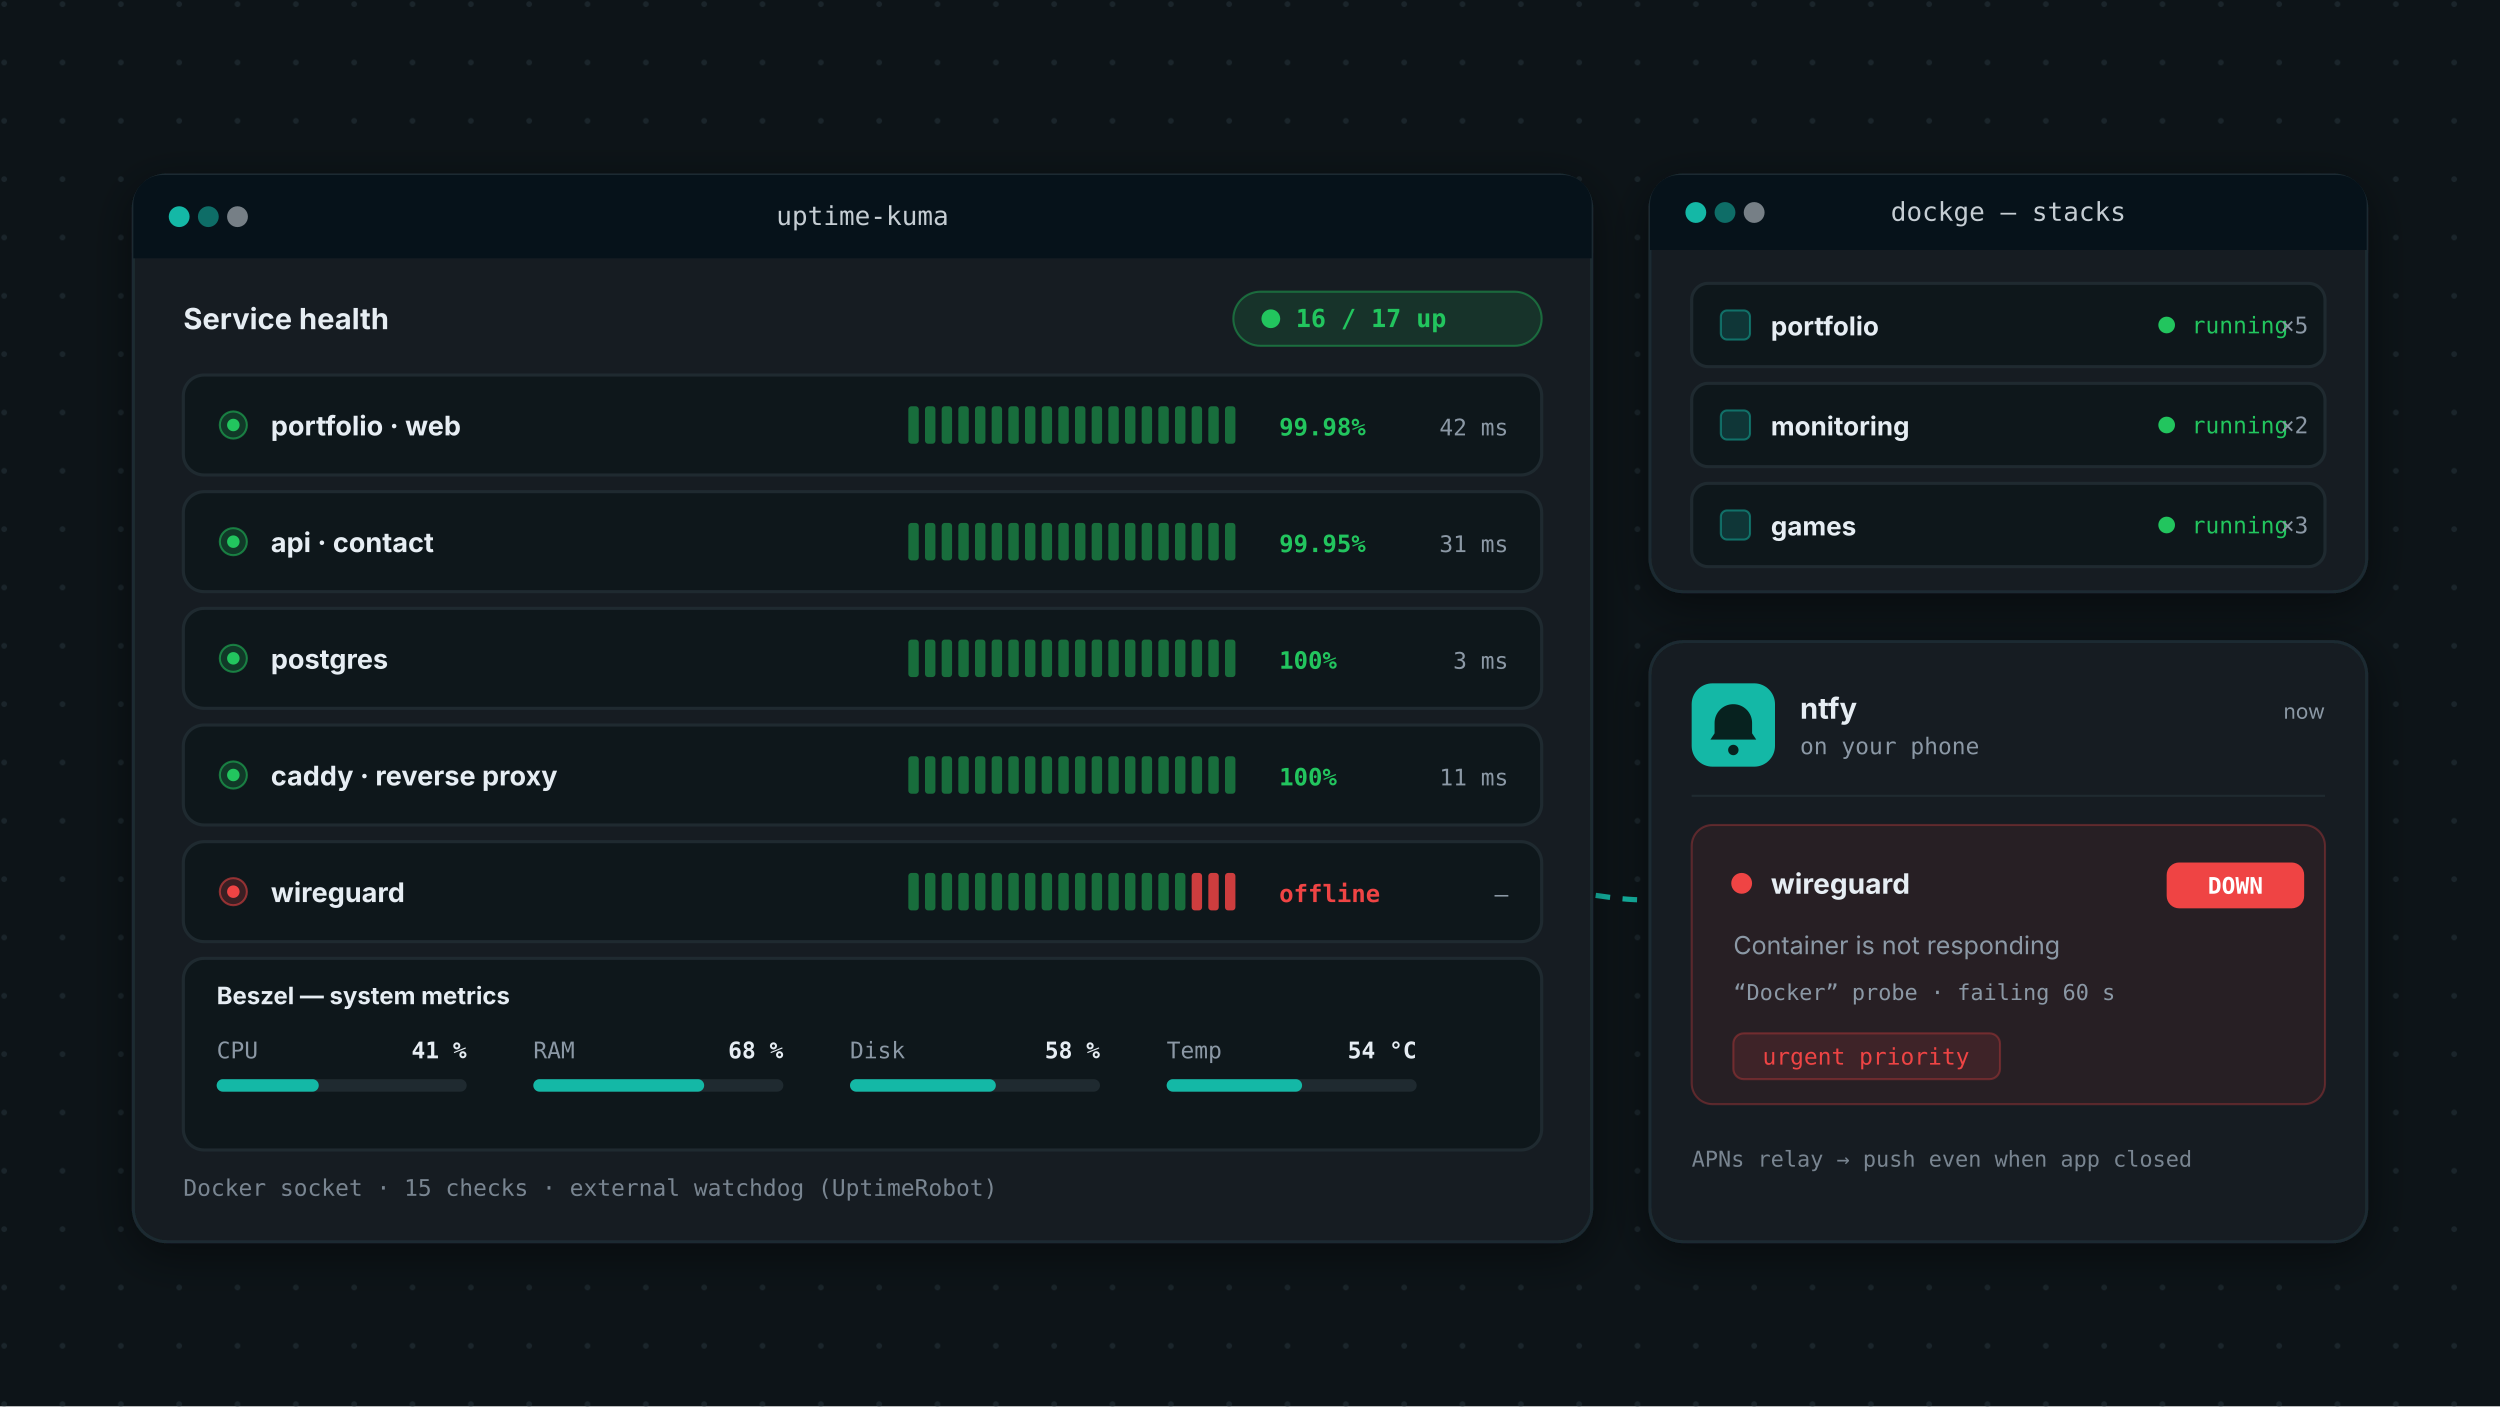
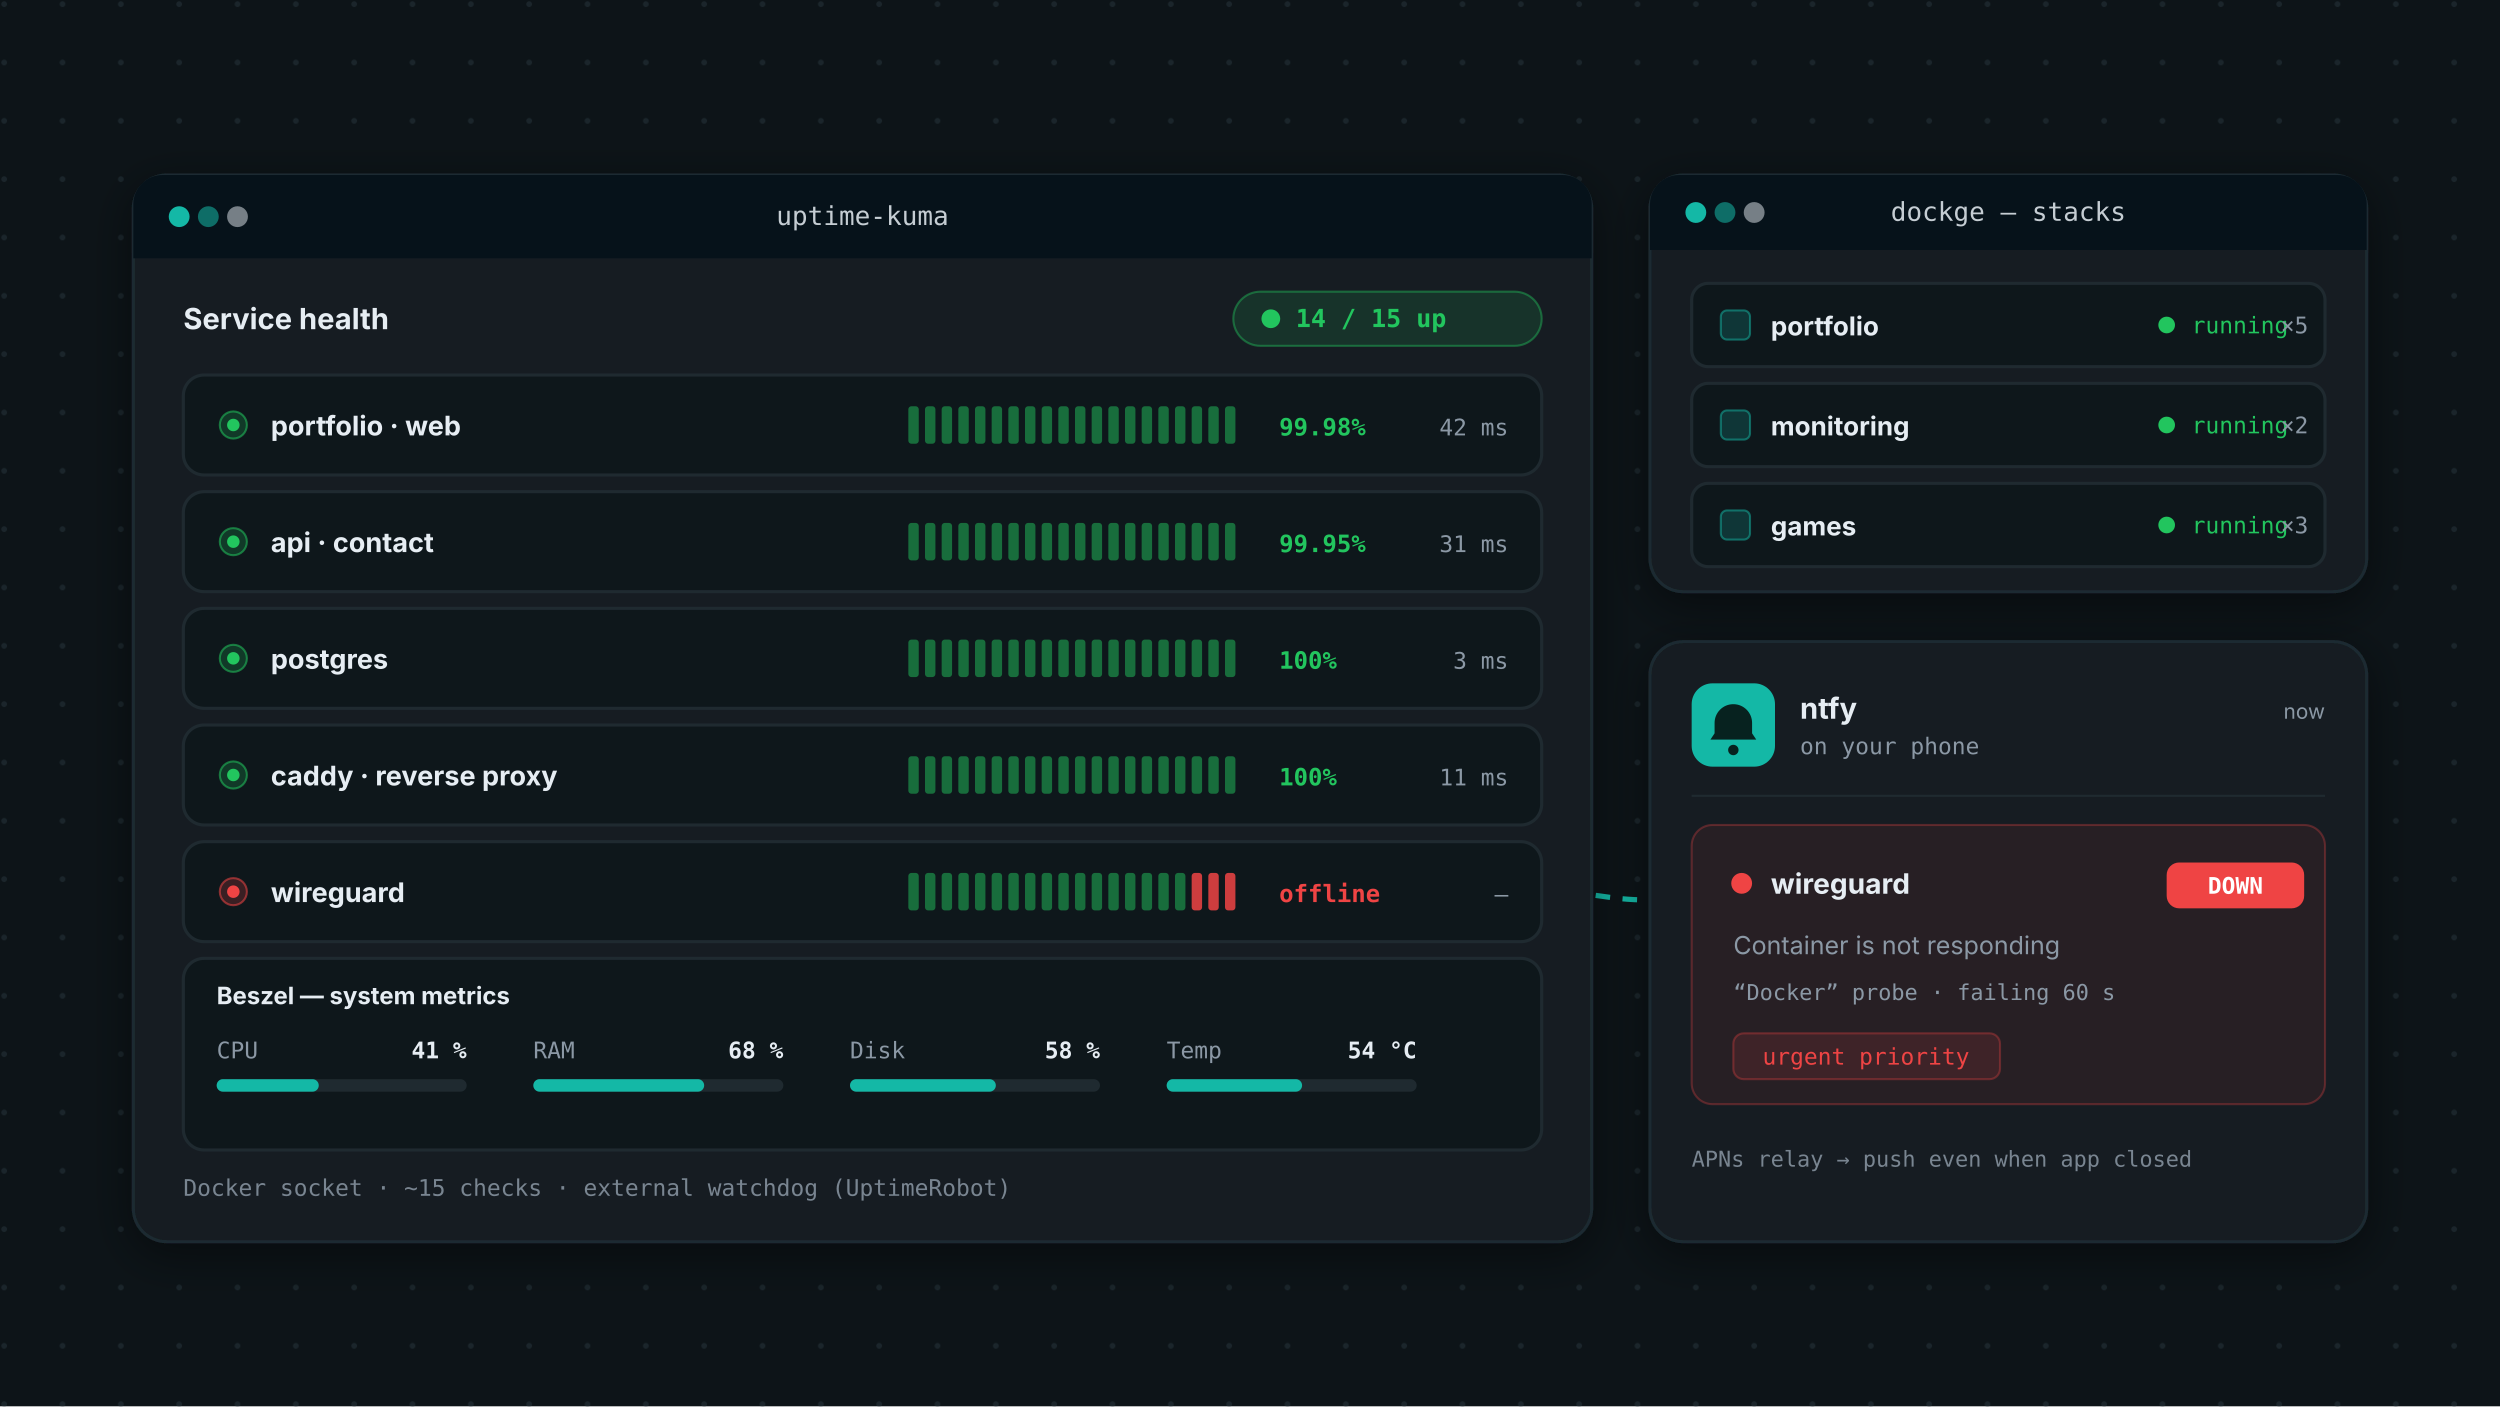
<svg xmlns="http://www.w3.org/2000/svg" width="1200" height="675" viewBox="0 0 1200 675" font-family="'Inter', system-ui, -apple-system, 'Segoe UI', Arial, sans-serif">
  <defs>
    <pattern id="monitoring-dark-en-dots" width="28" height="28" patternUnits="userSpaceOnUse">
      <circle cx="2" cy="2" r="1.4" fill="#1f2a30" fill-opacity="0.8" />
    </pattern>
    <filter id="monitoring-dark-en-sh" x="-20%" y="-20%" width="140%" height="160%">
      <feDropShadow dx="0" dy="6" stdDeviation="11" flood-color="#000000" flood-opacity="0.45" />
    </filter>
  </defs>
  <rect width="1200" height="675" fill="#0d1418" />
  <rect width="1200" height="675" fill="url(#monitoring-dark-en-dots)" />
  <path d="M740 428 C 766 428, 770 432, 792 432" stroke="#14b8a6" stroke-width="2.5" stroke-dasharray="7 6" fill="none" />
  <g filter="url(#monitoring-dark-en-sh)">
    <rect x="64" y="84" width="700" height="512" rx="16" fill="#121c20" stroke="#1f2a30" stroke-width="1.5" />
  </g>
  <path d="M64 98 a14 14 0 0 1 14 -14 h672 a14 14 0 0 1 14 14 v26 h-700 z" fill="#06121a" />
  <circle cx="86" cy="104" r="5" fill="#14b8a6" />
  <circle cx="100" cy="104" r="5" fill="#14b8a6" fill-opacity="0.55" />
  <circle cx="114" cy="104" r="5" fill="#e6edf3" fill-opacity="0.5" />
  <text x="414" y="108" font-size="12.5" fill="#e6edf3" fill-opacity="0.85" font-weight="normal" font-family="'JetBrains Mono', ui-monospace, SFMono-Regular, Menlo, Consolas, monospace" text-anchor="middle">uptime-kuma</text>
  <text x="88" y="158" font-size="14" fill="#e6edf3" font-weight="bold" font-family="'Inter', system-ui, -apple-system, 'Segoe UI', Arial, sans-serif">Service health</text>
  <rect x="592" y="140" width="148" height="26" rx="13" fill="#22c55e" fill-opacity="0.14" stroke="#22c55e" stroke-opacity="0.42" />
  <circle cx="610" cy="153" r="4.5" fill="#22c55e" />
-   <text x="622" y="157" font-size="12" fill="#22c55e" font-weight="bold" font-family="'JetBrains Mono', ui-monospace, SFMono-Regular, Menlo, Consolas, monospace">16 / 17 up</text>
+   <text x="622" y="157" font-size="12" fill="#22c55e" font-weight="bold" font-family="'JetBrains Mono', ui-monospace, SFMono-Regular, Menlo, Consolas, monospace">14 / 15 up</text>
  <g>
    <rect x="88" y="180" width="652" height="48" rx="10" fill="#0e171b" stroke="#1f2a30" stroke-width="1.5" />
  </g>
  <circle cx="112" cy="204" r="6.5" fill="#22c55e" fill-opacity="0.2" stroke="#22c55e" stroke-opacity="0.55" />
  <circle cx="112" cy="204" r="3" fill="#22c55e" />
  <text x="130" y="209" font-size="13" fill="#e6edf3" font-weight="bold" font-family="'Inter', system-ui, -apple-system, 'Segoe UI', Arial, sans-serif">portfolio · web</text>
  <rect x="436" y="195" width="5" height="18" rx="1.5" fill="#22c55e" fill-opacity="0.5" />
  <rect x="444" y="195" width="5" height="18" rx="1.5" fill="#22c55e" fill-opacity="0.5" />
  <rect x="452" y="195" width="5" height="18" rx="1.5" fill="#22c55e" fill-opacity="0.5" />
  <rect x="460" y="195" width="5" height="18" rx="1.5" fill="#22c55e" fill-opacity="0.5" />
  <rect x="468" y="195" width="5" height="18" rx="1.5" fill="#22c55e" fill-opacity="0.5" />
  <rect x="476" y="195" width="5" height="18" rx="1.5" fill="#22c55e" fill-opacity="0.5" />
  <rect x="484" y="195" width="5" height="18" rx="1.5" fill="#22c55e" fill-opacity="0.5" />
  <rect x="492" y="195" width="5" height="18" rx="1.5" fill="#22c55e" fill-opacity="0.5" />
  <rect x="500" y="195" width="5" height="18" rx="1.5" fill="#22c55e" fill-opacity="0.5" />
  <rect x="508" y="195" width="5" height="18" rx="1.5" fill="#22c55e" fill-opacity="0.5" />
  <rect x="516" y="195" width="5" height="18" rx="1.5" fill="#22c55e" fill-opacity="0.5" />
  <rect x="524" y="195" width="5" height="18" rx="1.5" fill="#22c55e" fill-opacity="0.5" />
  <rect x="532" y="195" width="5" height="18" rx="1.5" fill="#22c55e" fill-opacity="0.5" />
  <rect x="540" y="195" width="5" height="18" rx="1.5" fill="#22c55e" fill-opacity="0.5" />
  <rect x="548" y="195" width="5" height="18" rx="1.5" fill="#22c55e" fill-opacity="0.5" />
  <rect x="556" y="195" width="5" height="18" rx="1.5" fill="#22c55e" fill-opacity="0.5" />
  <rect x="564" y="195" width="5" height="18" rx="1.5" fill="#22c55e" fill-opacity="0.5" />
  <rect x="572" y="195" width="5" height="18" rx="1.5" fill="#22c55e" fill-opacity="0.5" />
  <rect x="580" y="195" width="5" height="18" rx="1.5" fill="#22c55e" fill-opacity="0.5" />
  <rect x="588" y="195" width="5" height="18" rx="1.5" fill="#22c55e" fill-opacity="0.5" />
  <text x="614" y="209" font-size="11.5" fill="#22c55e" font-weight="bold" font-family="'JetBrains Mono', ui-monospace, SFMono-Regular, Menlo, Consolas, monospace">99.98%</text>
  <text x="724" y="209" font-size="11" fill="#8b98a5" font-weight="normal" font-family="'JetBrains Mono', ui-monospace, SFMono-Regular, Menlo, Consolas, monospace" text-anchor="end">42 ms</text>
  <g>
    <rect x="88" y="236" width="652" height="48" rx="10" fill="#0e171b" stroke="#1f2a30" stroke-width="1.5" />
  </g>
  <circle cx="112" cy="260" r="6.5" fill="#22c55e" fill-opacity="0.2" stroke="#22c55e" stroke-opacity="0.55" />
  <circle cx="112" cy="260" r="3" fill="#22c55e" />
  <text x="130" y="265" font-size="13" fill="#e6edf3" font-weight="bold" font-family="'Inter', system-ui, -apple-system, 'Segoe UI', Arial, sans-serif">api · contact</text>
  <rect x="436" y="251" width="5" height="18" rx="1.5" fill="#22c55e" fill-opacity="0.5" />
  <rect x="444" y="251" width="5" height="18" rx="1.5" fill="#22c55e" fill-opacity="0.5" />
  <rect x="452" y="251" width="5" height="18" rx="1.5" fill="#22c55e" fill-opacity="0.5" />
  <rect x="460" y="251" width="5" height="18" rx="1.5" fill="#22c55e" fill-opacity="0.5" />
  <rect x="468" y="251" width="5" height="18" rx="1.5" fill="#22c55e" fill-opacity="0.5" />
  <rect x="476" y="251" width="5" height="18" rx="1.5" fill="#22c55e" fill-opacity="0.5" />
  <rect x="484" y="251" width="5" height="18" rx="1.5" fill="#22c55e" fill-opacity="0.5" />
  <rect x="492" y="251" width="5" height="18" rx="1.5" fill="#22c55e" fill-opacity="0.5" />
  <rect x="500" y="251" width="5" height="18" rx="1.5" fill="#22c55e" fill-opacity="0.5" />
  <rect x="508" y="251" width="5" height="18" rx="1.5" fill="#22c55e" fill-opacity="0.5" />
  <rect x="516" y="251" width="5" height="18" rx="1.5" fill="#22c55e" fill-opacity="0.5" />
  <rect x="524" y="251" width="5" height="18" rx="1.5" fill="#22c55e" fill-opacity="0.5" />
  <rect x="532" y="251" width="5" height="18" rx="1.5" fill="#22c55e" fill-opacity="0.5" />
  <rect x="540" y="251" width="5" height="18" rx="1.5" fill="#22c55e" fill-opacity="0.5" />
  <rect x="548" y="251" width="5" height="18" rx="1.5" fill="#22c55e" fill-opacity="0.5" />
  <rect x="556" y="251" width="5" height="18" rx="1.5" fill="#22c55e" fill-opacity="0.5" />
  <rect x="564" y="251" width="5" height="18" rx="1.5" fill="#22c55e" fill-opacity="0.5" />
  <rect x="572" y="251" width="5" height="18" rx="1.5" fill="#22c55e" fill-opacity="0.5" />
  <rect x="580" y="251" width="5" height="18" rx="1.5" fill="#22c55e" fill-opacity="0.5" />
  <rect x="588" y="251" width="5" height="18" rx="1.5" fill="#22c55e" fill-opacity="0.5" />
  <text x="614" y="265" font-size="11.5" fill="#22c55e" font-weight="bold" font-family="'JetBrains Mono', ui-monospace, SFMono-Regular, Menlo, Consolas, monospace">99.95%</text>
  <text x="724" y="265" font-size="11" fill="#8b98a5" font-weight="normal" font-family="'JetBrains Mono', ui-monospace, SFMono-Regular, Menlo, Consolas, monospace" text-anchor="end">31 ms</text>
  <g>
    <rect x="88" y="292" width="652" height="48" rx="10" fill="#0e171b" stroke="#1f2a30" stroke-width="1.5" />
  </g>
  <circle cx="112" cy="316" r="6.5" fill="#22c55e" fill-opacity="0.2" stroke="#22c55e" stroke-opacity="0.55" />
  <circle cx="112" cy="316" r="3" fill="#22c55e" />
  <text x="130" y="321" font-size="13" fill="#e6edf3" font-weight="bold" font-family="'Inter', system-ui, -apple-system, 'Segoe UI', Arial, sans-serif">postgres</text>
  <rect x="436" y="307" width="5" height="18" rx="1.5" fill="#22c55e" fill-opacity="0.5" />
  <rect x="444" y="307" width="5" height="18" rx="1.5" fill="#22c55e" fill-opacity="0.5" />
  <rect x="452" y="307" width="5" height="18" rx="1.5" fill="#22c55e" fill-opacity="0.5" />
  <rect x="460" y="307" width="5" height="18" rx="1.5" fill="#22c55e" fill-opacity="0.5" />
  <rect x="468" y="307" width="5" height="18" rx="1.5" fill="#22c55e" fill-opacity="0.5" />
  <rect x="476" y="307" width="5" height="18" rx="1.5" fill="#22c55e" fill-opacity="0.5" />
  <rect x="484" y="307" width="5" height="18" rx="1.5" fill="#22c55e" fill-opacity="0.5" />
  <rect x="492" y="307" width="5" height="18" rx="1.5" fill="#22c55e" fill-opacity="0.5" />
  <rect x="500" y="307" width="5" height="18" rx="1.5" fill="#22c55e" fill-opacity="0.5" />
  <rect x="508" y="307" width="5" height="18" rx="1.5" fill="#22c55e" fill-opacity="0.5" />
  <rect x="516" y="307" width="5" height="18" rx="1.5" fill="#22c55e" fill-opacity="0.5" />
  <rect x="524" y="307" width="5" height="18" rx="1.5" fill="#22c55e" fill-opacity="0.5" />
  <rect x="532" y="307" width="5" height="18" rx="1.5" fill="#22c55e" fill-opacity="0.5" />
  <rect x="540" y="307" width="5" height="18" rx="1.5" fill="#22c55e" fill-opacity="0.5" />
  <rect x="548" y="307" width="5" height="18" rx="1.5" fill="#22c55e" fill-opacity="0.5" />
  <rect x="556" y="307" width="5" height="18" rx="1.5" fill="#22c55e" fill-opacity="0.5" />
  <rect x="564" y="307" width="5" height="18" rx="1.5" fill="#22c55e" fill-opacity="0.5" />
  <rect x="572" y="307" width="5" height="18" rx="1.5" fill="#22c55e" fill-opacity="0.5" />
  <rect x="580" y="307" width="5" height="18" rx="1.5" fill="#22c55e" fill-opacity="0.5" />
  <rect x="588" y="307" width="5" height="18" rx="1.5" fill="#22c55e" fill-opacity="0.5" />
  <text x="614" y="321" font-size="11.5" fill="#22c55e" font-weight="bold" font-family="'JetBrains Mono', ui-monospace, SFMono-Regular, Menlo, Consolas, monospace">100%</text>
  <text x="724" y="321" font-size="11" fill="#8b98a5" font-weight="normal" font-family="'JetBrains Mono', ui-monospace, SFMono-Regular, Menlo, Consolas, monospace" text-anchor="end">3 ms</text>
  <g>
    <rect x="88" y="348" width="652" height="48" rx="10" fill="#0e171b" stroke="#1f2a30" stroke-width="1.5" />
  </g>
  <circle cx="112" cy="372" r="6.5" fill="#22c55e" fill-opacity="0.2" stroke="#22c55e" stroke-opacity="0.55" />
  <circle cx="112" cy="372" r="3" fill="#22c55e" />
  <text x="130" y="377" font-size="13" fill="#e6edf3" font-weight="bold" font-family="'Inter', system-ui, -apple-system, 'Segoe UI', Arial, sans-serif">caddy · reverse proxy</text>
  <rect x="436" y="363" width="5" height="18" rx="1.5" fill="#22c55e" fill-opacity="0.5" />
  <rect x="444" y="363" width="5" height="18" rx="1.5" fill="#22c55e" fill-opacity="0.5" />
  <rect x="452" y="363" width="5" height="18" rx="1.5" fill="#22c55e" fill-opacity="0.5" />
  <rect x="460" y="363" width="5" height="18" rx="1.5" fill="#22c55e" fill-opacity="0.5" />
  <rect x="468" y="363" width="5" height="18" rx="1.5" fill="#22c55e" fill-opacity="0.5" />
  <rect x="476" y="363" width="5" height="18" rx="1.5" fill="#22c55e" fill-opacity="0.5" />
  <rect x="484" y="363" width="5" height="18" rx="1.5" fill="#22c55e" fill-opacity="0.5" />
  <rect x="492" y="363" width="5" height="18" rx="1.5" fill="#22c55e" fill-opacity="0.5" />
  <rect x="500" y="363" width="5" height="18" rx="1.5" fill="#22c55e" fill-opacity="0.5" />
  <rect x="508" y="363" width="5" height="18" rx="1.5" fill="#22c55e" fill-opacity="0.5" />
  <rect x="516" y="363" width="5" height="18" rx="1.5" fill="#22c55e" fill-opacity="0.5" />
  <rect x="524" y="363" width="5" height="18" rx="1.5" fill="#22c55e" fill-opacity="0.5" />
  <rect x="532" y="363" width="5" height="18" rx="1.5" fill="#22c55e" fill-opacity="0.5" />
  <rect x="540" y="363" width="5" height="18" rx="1.5" fill="#22c55e" fill-opacity="0.5" />
  <rect x="548" y="363" width="5" height="18" rx="1.5" fill="#22c55e" fill-opacity="0.5" />
  <rect x="556" y="363" width="5" height="18" rx="1.5" fill="#22c55e" fill-opacity="0.5" />
  <rect x="564" y="363" width="5" height="18" rx="1.5" fill="#22c55e" fill-opacity="0.5" />
  <rect x="572" y="363" width="5" height="18" rx="1.5" fill="#22c55e" fill-opacity="0.5" />
  <rect x="580" y="363" width="5" height="18" rx="1.5" fill="#22c55e" fill-opacity="0.5" />
  <rect x="588" y="363" width="5" height="18" rx="1.5" fill="#22c55e" fill-opacity="0.5" />
  <text x="614" y="377" font-size="11.5" fill="#22c55e" font-weight="bold" font-family="'JetBrains Mono', ui-monospace, SFMono-Regular, Menlo, Consolas, monospace">100%</text>
  <text x="724" y="377" font-size="11" fill="#8b98a5" font-weight="normal" font-family="'JetBrains Mono', ui-monospace, SFMono-Regular, Menlo, Consolas, monospace" text-anchor="end">11 ms</text>
  <g>
    <rect x="88" y="404" width="652" height="48" rx="10" fill="#0e171b" stroke="#1f2a30" stroke-width="1.5" />
  </g>
  <circle cx="112" cy="428" r="6.5" fill="#ef4444" fill-opacity="0.2" stroke="#ef4444" stroke-opacity="0.55" />
  <circle cx="112" cy="428" r="3" fill="#ef4444" />
  <text x="130" y="433" font-size="13" fill="#e6edf3" font-weight="bold" font-family="'Inter', system-ui, -apple-system, 'Segoe UI', Arial, sans-serif">wireguard</text>
  <rect x="436" y="419" width="5" height="18" rx="1.5" fill="#22c55e" fill-opacity="0.5" />
  <rect x="444" y="419" width="5" height="18" rx="1.5" fill="#22c55e" fill-opacity="0.5" />
  <rect x="452" y="419" width="5" height="18" rx="1.5" fill="#22c55e" fill-opacity="0.5" />
  <rect x="460" y="419" width="5" height="18" rx="1.5" fill="#22c55e" fill-opacity="0.5" />
  <rect x="468" y="419" width="5" height="18" rx="1.5" fill="#22c55e" fill-opacity="0.5" />
  <rect x="476" y="419" width="5" height="18" rx="1.5" fill="#22c55e" fill-opacity="0.5" />
  <rect x="484" y="419" width="5" height="18" rx="1.5" fill="#22c55e" fill-opacity="0.5" />
  <rect x="492" y="419" width="5" height="18" rx="1.5" fill="#22c55e" fill-opacity="0.5" />
  <rect x="500" y="419" width="5" height="18" rx="1.5" fill="#22c55e" fill-opacity="0.5" />
  <rect x="508" y="419" width="5" height="18" rx="1.5" fill="#22c55e" fill-opacity="0.5" />
  <rect x="516" y="419" width="5" height="18" rx="1.5" fill="#22c55e" fill-opacity="0.5" />
  <rect x="524" y="419" width="5" height="18" rx="1.5" fill="#22c55e" fill-opacity="0.5" />
  <rect x="532" y="419" width="5" height="18" rx="1.5" fill="#22c55e" fill-opacity="0.5" />
  <rect x="540" y="419" width="5" height="18" rx="1.5" fill="#22c55e" fill-opacity="0.5" />
  <rect x="548" y="419" width="5" height="18" rx="1.5" fill="#22c55e" fill-opacity="0.5" />
  <rect x="556" y="419" width="5" height="18" rx="1.5" fill="#22c55e" fill-opacity="0.5" />
  <rect x="564" y="419" width="5" height="18" rx="1.5" fill="#22c55e" fill-opacity="0.5" />
  <rect x="572" y="419" width="5" height="18" rx="1.5" fill="#ef4444" fill-opacity="0.85" />
  <rect x="580" y="419" width="5" height="18" rx="1.5" fill="#ef4444" fill-opacity="0.85" />
  <rect x="588" y="419" width="5" height="18" rx="1.5" fill="#ef4444" fill-opacity="0.85" />
  <text x="614" y="433" font-size="11.5" fill="#ef4444" font-weight="bold" font-family="'JetBrains Mono', ui-monospace, SFMono-Regular, Menlo, Consolas, monospace">offline</text>
  <text x="724" y="433" font-size="11" fill="#8b98a5" font-weight="normal" font-family="'JetBrains Mono', ui-monospace, SFMono-Regular, Menlo, Consolas, monospace" text-anchor="end">—</text>
  <g>
    <rect x="88" y="460" width="652" height="92" rx="10" fill="#0e171b" stroke="#1f2a30" stroke-width="1.5" />
  </g>
  <text x="104" y="482" font-size="11.5" fill="#e6edf3" font-weight="bold" font-family="'Inter', system-ui, -apple-system, 'Segoe UI', Arial, sans-serif">Beszel — system metrics</text>
  <text x="104" y="508" font-size="11" fill="#8b98a5" font-weight="normal" font-family="'JetBrains Mono', ui-monospace, SFMono-Regular, Menlo, Consolas, monospace">CPU</text>
  <text x="224" y="508" font-size="11" fill="#e6edf3" font-weight="bold" font-family="'JetBrains Mono', ui-monospace, SFMono-Regular, Menlo, Consolas, monospace" text-anchor="end">41 %</text>
  <rect x="104" y="518" width="120" height="6" rx="3" fill="#1f2a30" />
  <rect x="104" y="518" width="49" height="6" rx="3" fill="#14b8a6" />
  <text x="256" y="508" font-size="11" fill="#8b98a5" font-weight="normal" font-family="'JetBrains Mono', ui-monospace, SFMono-Regular, Menlo, Consolas, monospace">RAM</text>
  <text x="376" y="508" font-size="11" fill="#e6edf3" font-weight="bold" font-family="'JetBrains Mono', ui-monospace, SFMono-Regular, Menlo, Consolas, monospace" text-anchor="end">68 %</text>
  <rect x="256" y="518" width="120" height="6" rx="3" fill="#1f2a30" />
  <rect x="256" y="518" width="82" height="6" rx="3" fill="#14b8a6" />
  <text x="408" y="508" font-size="11" fill="#8b98a5" font-weight="normal" font-family="'JetBrains Mono', ui-monospace, SFMono-Regular, Menlo, Consolas, monospace">Disk</text>
  <text x="528" y="508" font-size="11" fill="#e6edf3" font-weight="bold" font-family="'JetBrains Mono', ui-monospace, SFMono-Regular, Menlo, Consolas, monospace" text-anchor="end">58 %</text>
  <rect x="408" y="518" width="120" height="6" rx="3" fill="#1f2a30" />
  <rect x="408" y="518" width="70" height="6" rx="3" fill="#14b8a6" />
  <text x="560" y="508" font-size="11" fill="#8b98a5" font-weight="normal" font-family="'JetBrains Mono', ui-monospace, SFMono-Regular, Menlo, Consolas, monospace">Temp</text>
  <text x="680" y="508" font-size="11" fill="#e6edf3" font-weight="bold" font-family="'JetBrains Mono', ui-monospace, SFMono-Regular, Menlo, Consolas, monospace" text-anchor="end">54 °C</text>
  <rect x="560" y="518" width="120" height="6" rx="3" fill="#1f2a30" />
  <rect x="560" y="518" width="65" height="6" rx="3" fill="#14b8a6" />
-   <text x="88" y="574" font-size="11" fill="#8b98a5" fill-opacity="0.85" font-weight="normal" font-family="'JetBrains Mono', ui-monospace, SFMono-Regular, Menlo, Consolas, monospace">Docker socket · 15 checks · external watchdog (UptimeRobot)</text>
+   <text x="88" y="574" font-size="11" fill="#8b98a5" fill-opacity="0.85" font-weight="normal" font-family="'JetBrains Mono', ui-monospace, SFMono-Regular, Menlo, Consolas, monospace">Docker socket · ~15 checks · external watchdog (UptimeRobot)</text>
  <g filter="url(#monitoring-dark-en-sh)">
    <rect x="792" y="84" width="344" height="200" rx="16" fill="#121c20" stroke="#1f2a30" stroke-width="1.5" />
  </g>
  <path d="M792 98 a14 14 0 0 1 14 -14 h316 a14 14 0 0 1 14 14 v22 h-344 z" fill="#06121a" />
  <circle cx="814" cy="102" r="5" fill="#14b8a6" />
  <circle cx="828" cy="102" r="5" fill="#14b8a6" fill-opacity="0.55" />
  <circle cx="842" cy="102" r="5" fill="#e6edf3" fill-opacity="0.5" />
  <text x="964" y="106" font-size="12.5" fill="#e6edf3" fill-opacity="0.85" font-weight="normal" font-family="'JetBrains Mono', ui-monospace, SFMono-Regular, Menlo, Consolas, monospace" text-anchor="middle">dockge — stacks</text>
  <g>
    <rect x="812" y="136" width="304" height="40" rx="8" fill="#0e171b" stroke="#1f2a30" stroke-width="1.5" />
  </g>
  <rect x="826" y="149" width="14" height="14" rx="3" fill="#14b8a6" fill-opacity="0.2" stroke="#14b8a6" stroke-opacity="0.5" />
  <text x="850" y="161" font-size="12.5" fill="#e6edf3" font-weight="bold" font-family="'Inter', system-ui, -apple-system, 'Segoe UI', Arial, sans-serif">portfolio</text>
  <circle cx="1040" cy="156" r="4" fill="#22c55e" />
  <text x="1052" y="160" font-size="11" fill="#22c55e" font-weight="normal" font-family="'JetBrains Mono', ui-monospace, SFMono-Regular, Menlo, Consolas, monospace">running</text>
  <text x="1108" y="160" font-size="11" fill="#8b98a5" font-weight="normal" font-family="'JetBrains Mono', ui-monospace, SFMono-Regular, Menlo, Consolas, monospace" text-anchor="end">×5</text>
  <g>
    <rect x="812" y="184" width="304" height="40" rx="8" fill="#0e171b" stroke="#1f2a30" stroke-width="1.5" />
  </g>
  <rect x="826" y="197" width="14" height="14" rx="3" fill="#14b8a6" fill-opacity="0.2" stroke="#14b8a6" stroke-opacity="0.5" />
  <text x="850" y="209" font-size="12.5" fill="#e6edf3" font-weight="bold" font-family="'Inter', system-ui, -apple-system, 'Segoe UI', Arial, sans-serif">monitoring</text>
  <circle cx="1040" cy="204" r="4" fill="#22c55e" />
  <text x="1052" y="208" font-size="11" fill="#22c55e" font-weight="normal" font-family="'JetBrains Mono', ui-monospace, SFMono-Regular, Menlo, Consolas, monospace">running</text>
  <text x="1108" y="208" font-size="11" fill="#8b98a5" font-weight="normal" font-family="'JetBrains Mono', ui-monospace, SFMono-Regular, Menlo, Consolas, monospace" text-anchor="end">×2</text>
  <g>
    <rect x="812" y="232" width="304" height="40" rx="8" fill="#0e171b" stroke="#1f2a30" stroke-width="1.5" />
  </g>
  <rect x="826" y="245" width="14" height="14" rx="3" fill="#14b8a6" fill-opacity="0.2" stroke="#14b8a6" stroke-opacity="0.5" />
  <text x="850" y="257" font-size="12.5" fill="#e6edf3" font-weight="bold" font-family="'Inter', system-ui, -apple-system, 'Segoe UI', Arial, sans-serif">games</text>
  <circle cx="1040" cy="252" r="4" fill="#22c55e" />
  <text x="1052" y="256" font-size="11" fill="#22c55e" font-weight="normal" font-family="'JetBrains Mono', ui-monospace, SFMono-Regular, Menlo, Consolas, monospace">running</text>
  <text x="1108" y="256" font-size="11" fill="#8b98a5" font-weight="normal" font-family="'JetBrains Mono', ui-monospace, SFMono-Regular, Menlo, Consolas, monospace" text-anchor="end">×3</text>
  <g filter="url(#monitoring-dark-en-sh)">
    <rect x="792" y="308" width="344" height="288" rx="16" fill="#121c20" stroke="#1f2a30" stroke-width="1.5" />
  </g>
  <rect x="812" y="328" width="40" height="40" rx="10" fill="#14b8a6" />
  <path d="M832 338 a9 9 0 0 1 9 9 v5 l2 3 h-22 l2 -3 v-5 a9 9 0 0 1 9 -9 z" fill="#07221f" />
  <circle cx="832" cy="360" r="2.5" fill="#07221f" />
  <text x="864" y="345" font-size="14" fill="#e6edf3" font-weight="bold" font-family="'Inter', system-ui, -apple-system, 'Segoe UI', Arial, sans-serif">ntfy</text>
  <text x="864" y="362" font-size="11" fill="#8b98a5" font-weight="normal" font-family="'JetBrains Mono', ui-monospace, SFMono-Regular, Menlo, Consolas, monospace">on your phone</text>
  <text x="1116" y="345" font-size="10" fill="#8b98a5" font-weight="normal" font-family="'Inter', system-ui, -apple-system, 'Segoe UI', Arial, sans-serif" text-anchor="end">now</text>
  <line x1="812" y1="382" x2="1116" y2="382" stroke="#1f2a30" />
  <rect x="812" y="396" width="304" height="134" rx="10" fill="#ef4444" fill-opacity="0.08" stroke="#ef4444" stroke-opacity="0.3" />
  <circle cx="836" cy="424" r="5" fill="#ef4444" />
  <text x="850" y="429" font-size="13.5" fill="#e6edf3" font-weight="bold" font-family="'Inter', system-ui, -apple-system, 'Segoe UI', Arial, sans-serif">wireguard</text>
  <rect x="1040" y="414" width="66" height="22" rx="6" fill="#ef4444" />
  <text x="1073" y="429" font-size="11" fill="#ffffff" font-weight="bold" font-family="'JetBrains Mono', ui-monospace, SFMono-Regular, Menlo, Consolas, monospace" text-anchor="middle">DOWN</text>
  <text x="832" y="458" font-size="12" fill="#8b98a5" font-weight="normal" font-family="'Inter', system-ui, -apple-system, 'Segoe UI', Arial, sans-serif">Container is not responding</text>
  <text x="832" y="480" font-size="10.5" fill="#8b98a5" font-weight="normal" font-family="'JetBrains Mono', ui-monospace, SFMono-Regular, Menlo, Consolas, monospace">“Docker” probe · failing 60 s</text>
  <rect x="832" y="496" width="128" height="22" rx="5" fill="#ef4444" fill-opacity="0.12" stroke="#ef4444" stroke-opacity="0.32" />
  <text x="846" y="511" font-size="11" fill="#ef4444" font-weight="normal" font-family="'JetBrains Mono', ui-monospace, SFMono-Regular, Menlo, Consolas, monospace">urgent priority</text>
  <text x="812" y="560" font-size="10.5" fill="#8b98a5" fill-opacity="0.85" font-weight="normal" font-family="'JetBrains Mono', ui-monospace, SFMono-Regular, Menlo, Consolas, monospace">APNs relay → push even when app closed</text>
</svg>
